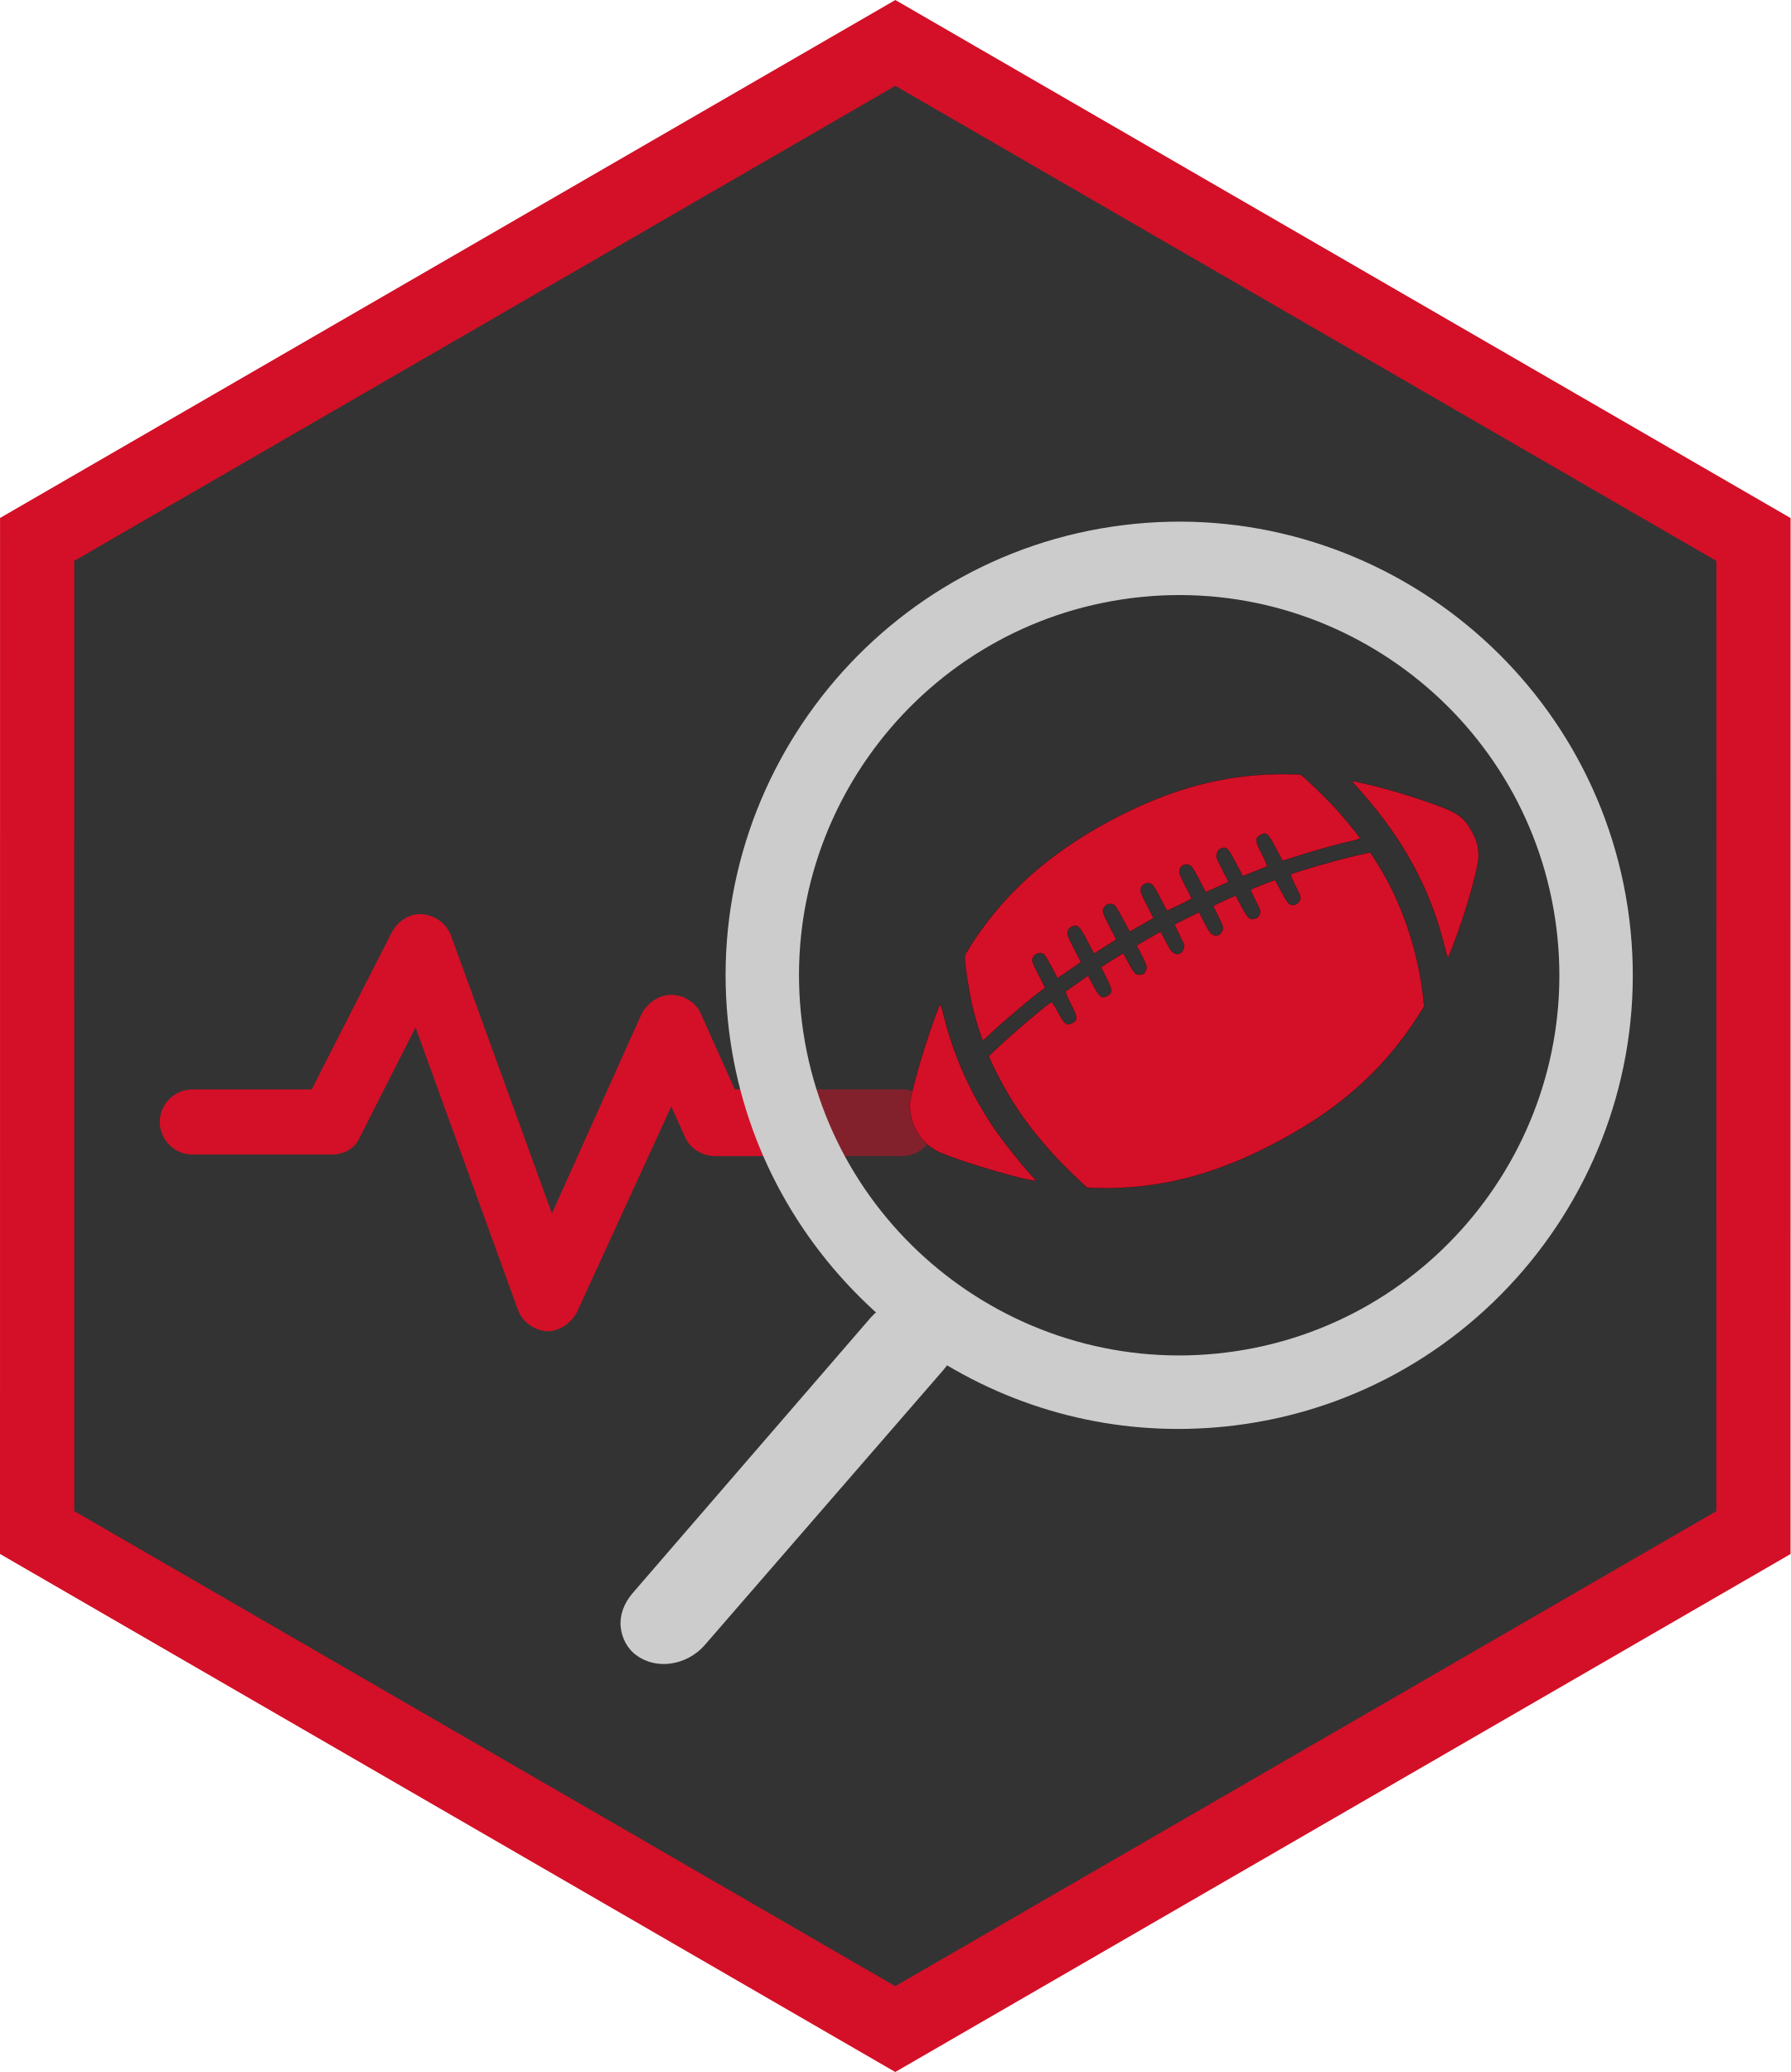
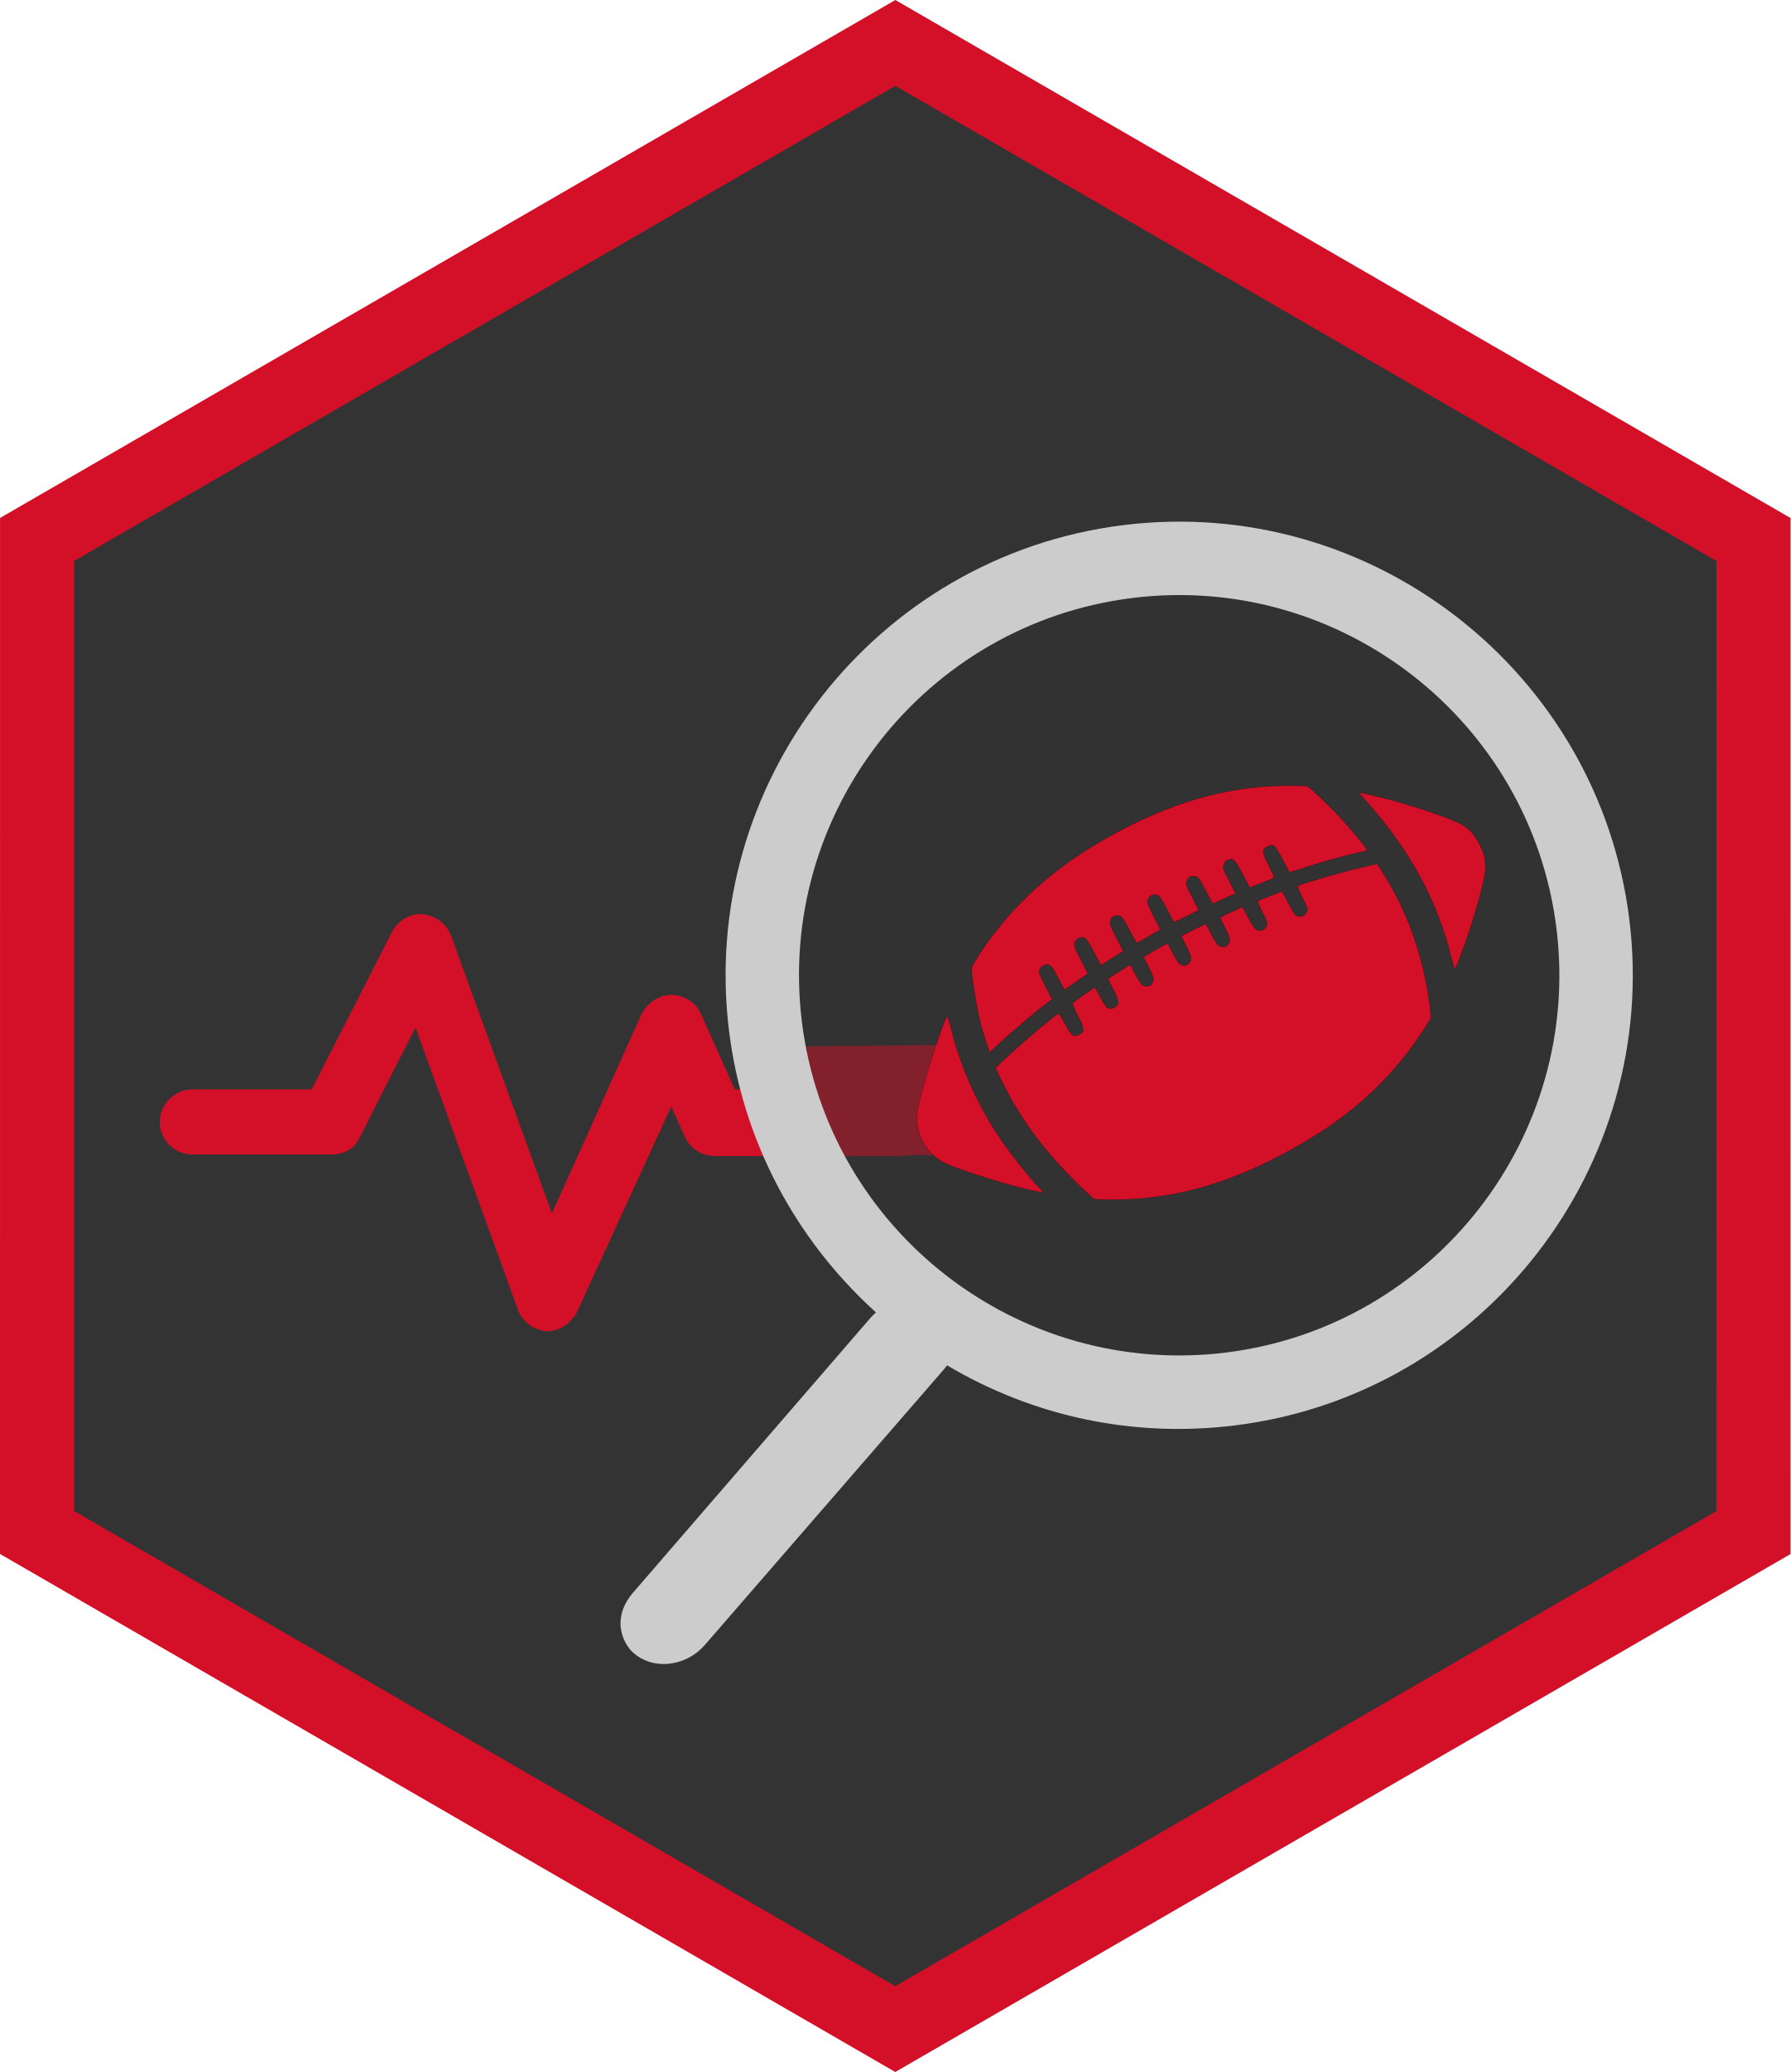
<svg xmlns="http://www.w3.org/2000/svg" width="207.266mm" height="239.836mm" viewBox="0 0 207.266 239.836" version="1.1" id="svg1865">
  <defs id="defs1859" />
  <g id="layer1" transform="translate(-1.444507,-31.27225)">
    <text xml:space="preserve" style="font-weight:bold;font-size:176.389px;line-height:1.25;font-family:'IBM Plex Sans';-inkscape-font-specification:'IBM Plex Sans Bold';fill:#333333;fill-opacity:1;stroke:#e5e5e5;stroke-width:1;stroke-miterlimit:4;stroke-dasharray:none;stroke-opacity:1" x="246.063" y="207.887" id="text929">
      <tspan id="tspan927" x="246.063" y="207.887" style="font-style:normal;font-variant:normal;font-weight:bold;font-stretch:normal;font-size:176.389px;font-family:'Bai Jamjuree';-inkscape-font-specification:'Bai Jamjuree Bold';fill:#333333;fill-opacity:1;stroke:#f2f2f2;stroke-width:1;stroke-miterlimit:4;stroke-dasharray:none;stroke-opacity:1">ffopportunity</tspan>
    </text>
    <path transform="matrix(-0.9558353,0,0,0.9578825,268.0724,-240.8573)" id="path821-9-6-2" style="fill:#333333;fill-opacity:1;stroke:#d31027;stroke-width:8.982;stroke-linecap:round;stroke-linejoin:miter;stroke-miterlimit:4;stroke-dasharray:none;stroke-opacity:1;paint-order:normal" d="m 66.601,469.293 -0.005,-120.005 103.925,-60.007 103.93,59.998 0.005,120.005 -103.925,60.007 z" />
    <path d="M 105.879,157.374 H 86.502 l -3.947,-8.792 c -0.538,-1.256 -1.974,-2.153 -3.409,-2.153 -1.436,0 -2.691,0.897 -3.409,2.153 l -10.406,23.145 -11.661,-32.115 c -0.538,-1.435 -1.795,-2.333 -3.229,-2.512 -1.435,-0.179 -2.871,0.717 -3.588,1.974 l -9.33,18.299 h -13.815 c -1.974,0 -3.768,1.614 -3.768,3.768 0,1.974 1.614,3.768 3.768,3.768 h 16.146 c 1.435,0 2.691,-0.717 3.229,-1.974 l 6.459,-12.739 11.842,32.653 c 0.538,1.435 1.795,2.333 3.229,2.512 h 0.179 c 1.435,0 2.691,-0.897 3.409,-2.153 l 10.944,-23.862 1.614,3.588 c 0.538,1.256 1.974,2.153 3.409,2.153 h 21.71 c 1.974,0 3.768,-1.614 3.768,-3.768 0,-2.153 -1.614,-3.947 -3.767,-3.947 z" id="path66" style="fill:#d31027;fill-opacity:1;stroke-width:0.32" />
+     <path d="m 91.465,154.316 c 0.367,-1.231 0.892,-1.862 1.507,-1.893 l 16.487,-0.183 c 1.199,0.043 2.256,2.825 2.347,6.358 0.091,3.534 -0.765,6.407 -1.964,6.363 l -16.525,0.084 c -1.199,-0.043 -2.256,-2.824 -2.347,-6.358 -0.057,-1.615 0.159,-3.243 0.495,-4.372 z" id="path82-2" style="fill:#d31027;fill-opacity:1;stroke-width:0.148" />
    <g id="g2524" transform="matrix(-1,0,0,1,214.685,1.603617)">
      <circle style="opacity:0.999;fill:#333333;fill-opacity:0.5;stroke:none;stroke-width:4.838;stroke-linecap:round;stroke-linejoin:round;stroke-miterlimit:4;stroke-dasharray:none" id="path2512" cx="-77.444" cy="142.024" r="45.712" transform="scale(-1,1)" />
      <path d="m 111.331,182.091 0.628,-0.613 c 9.349,-8.506 15.328,-19.918 16.887,-32.433 C 132.421,120.341 111.937,94.029 83.234,90.454 54.53,86.879 28.218,107.363 24.643,136.066 c -3.575,28.704 16.909,55.016 45.613,58.591 11.699,1.457 23.328,-0.963 33.477,-7.02 l 0.595,-0.34 v 0 z m -40.025,4.133 C 47.228,183.225 30.079,161.195 33.078,137.117 36.077,113.039 58.106,95.889 82.184,98.888 c 24.078,2.999 41.228,25.028 38.229,49.106 -2.999,24.078 -25.028,41.228 -49.106,38.229 z" id="path64" style="fill:#cccccc;stroke-width:0.245" />
    </g>
-     <g style="fill:#d31027;fill-opacity:1;stroke:#000000;stroke-width:3.508" id="g14-39-6-0-0" transform="matrix(0.05252578,0.0203136,-0.02024373,0.05314646,123.5465,108.1073)">
+     <g style="fill:#d31027;fill-opacity:1;stroke:#000000;stroke-width:3.508" id="g14-39-6-0-0" transform="matrix(0.05252578,0.0203136,-0.02024373,0.05314646,124.3483,109.4437)">
      <g style="fill:#d31027;fill-opacity:1;stroke:#000000;stroke-width:3.508" id="g12-2-9-0-8" transform="matrix(0.0997661,-0.00658435,-0.00663306,-0.09979668,1.96314,544.8839)">
        <path style="fill:#d31027;fill-opacity:1;stroke:#000000;stroke-width:3.508" id="path4-6-5-2" d="m 7412.9,5004.9 c -120.7,-7.7 -291.2,-19.2 -377.5,-26.8 l -157.1,-15.3 306.6,-183.9 c 1086.4,-659.1 1904.5,-1454.2 2513.8,-2452.4 130.3,-212.7 143.7,-229.9 153.3,-182 5.7,30.6 23,264.4 34.5,523.1 32.6,620.8 3.8,1444.6 -55.6,1609.4 -65.1,187.8 -120.7,274 -260.6,413.8 -233.7,233.7 -387,291.2 -854.5,314.2 -377.5,21 -971.5,19.1 -1302.9,-0.1 z" />
        <path style="fill:#d31027;fill-opacity:1;stroke:#000000;stroke-width:3.508" id="path6-4-6-9" d="M 5592.7,4707.9 C 4397.1,4357.3 3387.4,3736.5 2383.4,2732.5 1385.2,1732.4 751,703.5 406.1,-484.4 c -36.4,-126.4 -67.1,-256.7 -69,-289.3 -1.9,-74.7 333.4,-756.8 513.5,-1042.3 145.6,-229.9 335.3,-498.2 352.5,-498.2 5.8,1.9 67.1,101.5 136,224.2 124.5,222.2 538.4,864.1 689.8,1069.1 l 80.5,109.2 -212.6,214.7 c -182,183.9 -212.7,226.1 -212.7,277.8 0,82.4 72.8,155.2 155.2,155.2 51.7,0 92,-30.7 258.7,-195.4 l 199.2,-193.6 42.2,55.6 c 24.9,30.6 105.4,132.2 182,228 l 136,172.4 -222.2,224.2 c -203.1,205 -222.3,231.8 -222.3,295.1 0,53.6 13.4,80.5 55.6,116.9 90.1,78.5 143.7,53.6 383.2,-185.9 l 210.8,-208.8 176.3,205 176.3,205 -220.3,222.3 c -193.5,197.3 -218.4,229.9 -218.4,289.3 0,86.2 65.1,149.4 153.3,149.4 55.6,0 90.1,-26.8 277.8,-210.8 116.9,-115 218.4,-210.8 224.2,-210.8 5.7,0 93.9,90.1 197.3,201.2 l 187.8,203.1 -214.8,216.5 c -187.8,191.6 -212.7,224.2 -212.7,283.6 0,86.2 65.1,149.4 153.3,149.4 55.6,0 92,-26.8 279.7,-212.7 l 216.5,-214.6 149.4,136 c 82.4,72.8 174.4,160.9 205,193.5 l 57.5,59.4 -205,208.8 c -185.9,185.9 -205,214.6 -205,277.8 0,92 53.6,145.6 147.5,145.6 63.2,0 90,-19.2 285.5,-212.7 l 214.6,-212.7 193.5,168.6 193.5,168.6 -201.2,205 c -189.7,191.6 -201.2,206.9 -201.2,281.6 0,61.3 11.5,86.2 49.8,116.9 95.8,74.7 130.3,57.5 371.7,-182 l 226.1,-222.3 197.3,159 c 109.2,86.2 206.9,164.8 218.4,174.4 11.5,9.6 -55.6,90 -168.6,203.1 -220.3,222.3 -243.3,275.9 -151.4,367.9 99.6,99.6 136,84.3 377.5,-155.2 l 214.6,-210.8 293.1,201.2 c 306.6,212.7 745.3,492.4 963.7,613.1 70.9,40.2 128.4,80.5 128.4,90.1 0,24.9 -454.1,320 -737.6,479 -281.7,157.1 -779.8,400.4 -818.1,400.4 -13.3,-1.6 -124.4,-30.4 -245.1,-66.8 z" />
        <path style="fill:#d31027;fill-opacity:1;stroke:#000000;stroke-width:3.508" id="path8-6-2-2" d="M 7401.4,3527.7 C 7000.9,3292 6361,2876.3 6255.6,2780.5 c -11.5,-9.6 51.7,-90 157.1,-197.3 147.5,-149.5 176.3,-187.8 176.3,-239.5 0,-82.4 -72.8,-155.2 -155.2,-155.2 -51.7,0 -92,30.7 -258.7,193.5 l -197.4,193.5 -201.2,-155.2 c -111.1,-86.2 -206.9,-166.7 -214.6,-176.3 -7.7,-11.5 61.3,-95.8 153.3,-187.8 147.5,-147.5 164.8,-172.4 164.8,-235.7 0,-53.6 -11.5,-80.5 -49.8,-109.2 -97.7,-76.6 -145.6,-57.5 -348.7,139.9 l -187.8,182 -185.8,-162.9 c -101.5,-90 -185.8,-168.6 -185.8,-176.3 0,-5.8 72.8,-86.2 162.9,-178.2 143.7,-145.6 162.9,-174.4 162.9,-235.7 0,-74.7 -51.7,-143.7 -109.2,-147.5 -88.1,-5.7 -122.6,15.3 -287.4,178.2 L 4677,1485.1 4473.9,1297.3 c -111.1,-105.4 -203.1,-193.5 -203.1,-199.3 0,-3.8 72.8,-84.3 162.9,-176.3 143.7,-145.6 162.9,-174.4 162.9,-235.7 0,-74.7 -51.7,-143.7 -111.1,-147.5 -84.3,-5.7 -120.7,15.3 -275.9,170.5 l -166.7,164.8 -42.2,-38.3 c -23,-19.2 -109.2,-113 -195.4,-205 L 3652,461.9 3818.7,293.3 c 134.1,-138 164.8,-180.1 164.8,-228 0,-88.1 -19.2,-120.7 -84.3,-147.5 -84.3,-36.4 -132.2,-9.6 -308.5,164.8 L 3435.5,233.9 3259,31.1 l -178.2,-205 172.4,-176.3 c 195.4,-199.2 216.5,-256.7 126.5,-344.9 -88.1,-90.1 -147.5,-69 -335.3,115 l -166.7,162.9 -160.9,-205 c -90,-115 -170.5,-218.4 -178.2,-233.7 -11.5,-17.2 38.3,-80.5 168.6,-210.8 220.3,-220.3 241.4,-274 147.5,-367.9 -92,-92 -147.5,-70.9 -348.7,128.4 -92,92 -174.4,160.9 -185.8,153.3 -49.8,-30.7 -544.1,-793.2 -768.3,-1186 l -139.9,-243.4 95.8,-111.1 c 51.7,-59.4 197.4,-208.8 321.9,-329.6 548,-530.7 1207.1,-982.9 1994.5,-1366.1 l 314.2,-151.4 128.4,32.6 c 208.8,51.7 580.5,176.3 825.8,277.8 992.5,408.1 1860.4,1032.7 2764.8,1992.6 867.9,917.8 1440.8,1912.1 1749.3,3023.4 l 65.1,235.7 -72.8,168.6 c -394.7,892.8 -986.7,1701.4 -1688,2304.9 -120.7,103.5 -224.2,187.8 -229.9,187.8 -7.7,0 -132.2,-70.9 -279.7,-155.2 z" />
        <path style="fill:#d31027;fill-opacity:1;stroke:#000000;stroke-width:3.508" id="path10-9-8-47" d="m 143.7,-1898.3 c -34.5,-130.3 -55.6,-1013.6 -36.4,-1509.8 19.2,-482.8 24.9,-534.6 67.1,-653.3 130.3,-350.6 417.7,-601.6 770.2,-674.4 285.5,-61.3 1645.8,-57.5 2075,3.8 l 92,13.4 -162.9,93.9 c -249.1,141.8 -731.9,469.4 -965.6,651.4 -689.9,540.3 -1257,1176.4 -1703.4,1912.1 -103.5,170.5 -126.5,197.3 -136,162.9 z" />
      </g>
    </g>
    <path d="m 73.293,219.604 c -0.137,-1.364 0.358,-2.713 1.372,-3.916 l 27.574,-31.909 c 2.04,-2.29 5.518,-2.848 7.834,-1.141 2.316,1.707 2.637,4.89 0.597,7.18 l -27.698,31.929 c -2.04,2.29 -5.518,2.848 -7.834,1.142 -1.085,-0.75 -1.718,-2.035 -1.844,-3.285 z" id="path82" style="fill:#cccccc;stroke-width:0.214" />
+     <path transform="matrix(-0.9558353,0,0,0.9578825,47.91004,-239.9697)" id="path821-9-6-2-8" style="fill:#333333;fill-opacity:1;stroke:#d31027;stroke-width:8.982;stroke-linecap:round;stroke-linejoin:miter;stroke-miterlimit:4;stroke-dasharray:none;stroke-opacity:1;paint-order:normal" d="m 66.601,469.293 -0.005,-120.005 103.925,-60.007 103.93,59.998 0.005,120.005 -103.925,60.007 z" />
+     <circle style="opacity:0.999;fill:#333333;fill-opacity:0.5;stroke:none;stroke-width:4.838;stroke-linecap:round;stroke-linejoin:round;stroke-miterlimit:4;stroke-dasharray:none" id="path2512-4" cx="149.413" cy="142.05" r="45.712" transform="scale(-1,1)" />
+     <path d="m -90.342,153.904 h -27.267 l -5.554,-8.792 c -0.757,-1.256 -2.777,-2.153 -4.797,-2.153 -2.02,0 -3.786,0.897 -4.798,2.153 l -14.644,23.145 -16.41,-32.115 c -0.757,-1.435 -2.525,-2.333 -4.544,-2.512 -2.02,-0.179 -4.04,0.717 -5.049,1.974 l -13.129,18.299 h -19.441 c -2.777,0 -5.303,1.614 -5.303,3.768 0,1.974 2.272,3.768 5.303,3.768 h 22.722 c 2.02,0 3.786,-0.717 4.544,-1.974 l 9.089,-12.739 16.664,32.653 c 0.757,1.435 2.525,2.333 4.544,2.512 h 0.252 c 2.02,0 3.786,-0.897 4.797,-2.153 l 15.401,-23.862 2.272,3.588 c 0.757,1.256 2.777,2.153 4.798,2.153 h 30.551 c 2.777,0 5.303,-1.614 5.303,-3.768 0,-2.153 -2.272,-3.947 -5.301,-3.947 z" id="path66-2" style="fill:#d31027;fill-opacity:1;stroke-width:0.38" />
+     <g style="fill:#d31027;fill-opacity:1;stroke:#000000;stroke-width:3.508" id="g14-39-6-0-0-3" transform="matrix(0.05252578,0.0203136,-0.02024373,0.05314646,-72.02705,102.5805)">
+       <g style="fill:#d31027;fill-opacity:1;stroke:#000000;stroke-width:3.508" id="g12-2-9-0-8-3" transform="matrix(0.0997661,-0.00658435,-0.00663306,-0.09979668,1.96314,544.8839)">
+         <path style="fill:#d31027;fill-opacity:1;stroke:#000000;stroke-width:3.508" id="path4-6-5-2-3" d="m 7412.9,5004.9 c -120.7,-7.7 -291.2,-19.2 -377.5,-26.8 l -157.1,-15.3 306.6,-183.9 c 1086.4,-659.1 1904.5,-1454.2 2513.8,-2452.4 130.3,-212.7 143.7,-229.9 153.3,-182 5.7,30.6 23,264.4 34.5,523.1 32.6,620.8 3.8,1444.6 -55.6,1609.4 -65.1,187.8 -120.7,274 -260.6,413.8 -233.7,233.7 -387,291.2 -854.5,314.2 -377.5,21 -971.5,19.1 -1302.9,-0.1 z" />
+         <path style="fill:#d31027;fill-opacity:1;stroke:#000000;stroke-width:3.508" id="path6-4-6-9-2" d="M 5592.7,4707.9 C 4397.1,4357.3 3387.4,3736.5 2383.4,2732.5 1385.2,1732.4 751,703.5 406.1,-484.4 c -36.4,-126.4 -67.1,-256.7 -69,-289.3 -1.9,-74.7 333.4,-756.8 513.5,-1042.3 145.6,-229.9 335.3,-498.2 352.5,-498.2 5.8,1.9 67.1,101.5 136,224.2 124.5,222.2 538.4,864.1 689.8,1069.1 l 80.5,109.2 -212.6,214.7 c -182,183.9 -212.7,226.1 -212.7,277.8 0,82.4 72.8,155.2 155.2,155.2 51.7,0 92,-30.7 258.7,-195.4 l 199.2,-193.6 42.2,55.6 c 24.9,30.6 105.4,132.2 182,228 l 136,172.4 -222.2,224.2 c -203.1,205 -222.3,231.8 -222.3,295.1 0,53.6 13.4,80.5 55.6,116.9 90.1,78.5 143.7,53.6 383.2,-185.9 l 210.8,-208.8 176.3,205 176.3,205 -220.3,222.3 c -193.5,197.3 -218.4,229.9 -218.4,289.3 0,86.2 65.1,149.4 153.3,149.4 55.6,0 90.1,-26.8 277.8,-210.8 116.9,-115 218.4,-210.8 224.2,-210.8 5.7,0 93.9,90.1 197.3,201.2 l 187.8,203.1 -214.8,216.5 c -187.8,191.6 -212.7,224.2 -212.7,283.6 0,86.2 65.1,149.4 153.3,149.4 55.6,0 92,-26.8 279.7,-212.7 l 216.5,-214.6 149.4,136 c 82.4,72.8 174.4,160.9 205,193.5 l 57.5,59.4 -205,208.8 c -185.9,185.9 -205,214.6 -205,277.8 0,92 53.6,145.6 147.5,145.6 63.2,0 90,-19.2 285.5,-212.7 l 214.6,-212.7 193.5,168.6 193.5,168.6 -201.2,205 c -189.7,191.6 -201.2,206.9 -201.2,281.6 0,61.3 11.5,86.2 49.8,116.9 95.8,74.7 130.3,57.5 371.7,-182 l 226.1,-222.3 197.3,159 c 109.2,86.2 206.9,164.8 218.4,174.4 11.5,9.6 -55.6,90 -168.6,203.1 -220.3,222.3 -243.3,275.9 -151.4,367.9 99.6,99.6 136,84.3 377.5,-155.2 l 214.6,-210.8 293.1,201.2 c 306.6,212.7 745.3,492.4 963.7,613.1 70.9,40.2 128.4,80.5 128.4,90.1 0,24.9 -454.1,320 -737.6,479 -281.7,157.1 -779.8,400.4 -818.1,400.4 -13.3,-1.6 -124.4,-30.4 -245.1,-66.8 z" />
+         <path style="fill:#d31027;fill-opacity:1;stroke:#000000;stroke-width:3.508" id="path8-6-2-2-8" d="M 7401.4,3527.7 C 7000.9,3292 6361,2876.3 6255.6,2780.5 c -11.5,-9.6 51.7,-90 157.1,-197.3 147.5,-149.5 176.3,-187.8 176.3,-239.5 0,-82.4 -72.8,-155.2 -155.2,-155.2 -51.7,0 -92,30.7 -258.7,193.5 l -197.4,193.5 -201.2,-155.2 c -111.1,-86.2 -206.9,-166.7 -214.6,-176.3 -7.7,-11.5 61.3,-95.8 153.3,-187.8 147.5,-147.5 164.8,-172.4 164.8,-235.7 0,-53.6 -11.5,-80.5 -49.8,-109.2 -97.7,-76.6 -145.6,-57.5 -348.7,139.9 l -187.8,182 -185.8,-162.9 c -101.5,-90 -185.8,-168.6 -185.8,-176.3 0,-5.8 72.8,-86.2 162.9,-178.2 143.7,-145.6 162.9,-174.4 162.9,-235.7 0,-74.7 -51.7,-143.7 -109.2,-147.5 -88.1,-5.7 -122.6,15.3 -287.4,178.2 L 4677,1485.1 4473.9,1297.3 c -111.1,-105.4 -203.1,-193.5 -203.1,-199.3 0,-3.8 72.8,-84.3 162.9,-176.3 143.7,-145.6 162.9,-174.4 162.9,-235.7 0,-74.7 -51.7,-143.7 -111.1,-147.5 -84.3,-5.7 -120.7,15.3 -275.9,170.5 l -166.7,164.8 -42.2,-38.3 c -23,-19.2 -109.2,-113 -195.4,-205 L 3652,461.9 3818.7,293.3 c 134.1,-138 164.8,-180.1 164.8,-228 0,-88.1 -19.2,-120.7 -84.3,-147.5 -84.3,-36.4 -132.2,-9.6 -308.5,164.8 L 3435.5,233.9 3259,31.1 l -178.2,-205 172.4,-176.3 c 195.4,-199.2 216.5,-256.7 126.5,-344.9 -88.1,-90.1 -147.5,-69 -335.3,115 l -166.7,162.9 -160.9,-205 c -90,-115 -170.5,-218.4 -178.2,-233.7 -11.5,-17.2 38.3,-80.5 168.6,-210.8 220.3,-220.3 241.4,-274 147.5,-367.9 -92,-92 -147.5,-70.9 -348.7,128.4 -92,92 -174.4,160.9 -185.8,153.3 -49.8,-30.7 -544.1,-793.2 -768.3,-1186 l -139.9,-243.4 95.8,-111.1 c 51.7,-59.4 197.4,-208.8 321.9,-329.6 548,-530.7 1207.1,-982.9 1994.5,-1366.1 l 314.2,-151.4 128.4,32.6 c 208.8,51.7 580.5,176.3 825.8,277.8 992.5,408.1 1860.4,1032.7 2764.8,1992.6 867.9,917.8 1440.8,1912.1 1749.3,3023.4 l 65.1,235.7 -72.8,168.6 c -394.7,892.8 -986.7,1701.4 -1688,2304.9 -120.7,103.5 -224.2,187.8 -229.9,187.8 -7.7,0 -132.2,-70.9 -279.7,-155.2 z" />
+         <path style="fill:#d31027;fill-opacity:1;stroke:#000000;stroke-width:3.508" id="path10-9-8-47-3" d="m 143.7,-1898.3 c -34.5,-130.3 -55.6,-1013.6 -36.4,-1509.8 19.2,-482.8 24.9,-534.6 67.1,-653.3 130.3,-350.6 417.7,-601.6 770.2,-674.4 285.5,-61.3 1645.8,-57.5 2075,3.8 l 92,13.4 -162.9,93.9 c -249.1,141.8 -731.9,469.4 -965.6,651.4 -689.9,540.3 -1257,1176.4 -1703.4,1912.1 -103.5,170.5 -126.5,197.3 -136,162.9 z" />
+       </g>
+     </g>
+     <g id="g862" transform="translate(-219.0933,13.71654)">
+       <path d="m 104.637,181.229 0.628,-0.613 c 9.349,-8.506 15.328,-19.918 16.887,-32.433 3.575,-28.704 -16.909,-55.016 -45.613,-58.591 -28.704,-3.575 -55.016,16.909 -58.591,45.613 -3.575,28.704 16.909,55.016 45.613,58.591 11.699,1.457 23.328,-0.963 33.477,-7.02 l 0.595,-0.34 v 0 z m -40.025,4.133 C 40.534,182.363 23.385,160.334 26.384,136.256 29.383,112.178 51.412,95.028 75.49,98.027 c 24.078,2.999 41.228,25.028 38.229,49.106 -2.999,24.078 -25.028,41.228 -49.106,38.229 z" id="path64-1" style="fill:#cccccc;stroke-width:0.245" />
+       <path d="m 134.698,217.139 c 0.137,-1.364 -0.358,-2.713 -1.372,-3.916 l -27.574,-31.909 c -2.04,-2.29 -5.518,-2.848 -7.834,-1.141 -2.316,1.707 -2.637,4.89 -0.597,7.18 l 27.698,31.929 c 2.04,2.29 5.518,2.848 7.834,1.142 1.085,-0.75 1.718,-2.035 1.844,-3.285 z" id="path82-3" style="fill:#cccccc;stroke-width:0.214" />
+     </g>
  </g>
</svg>
